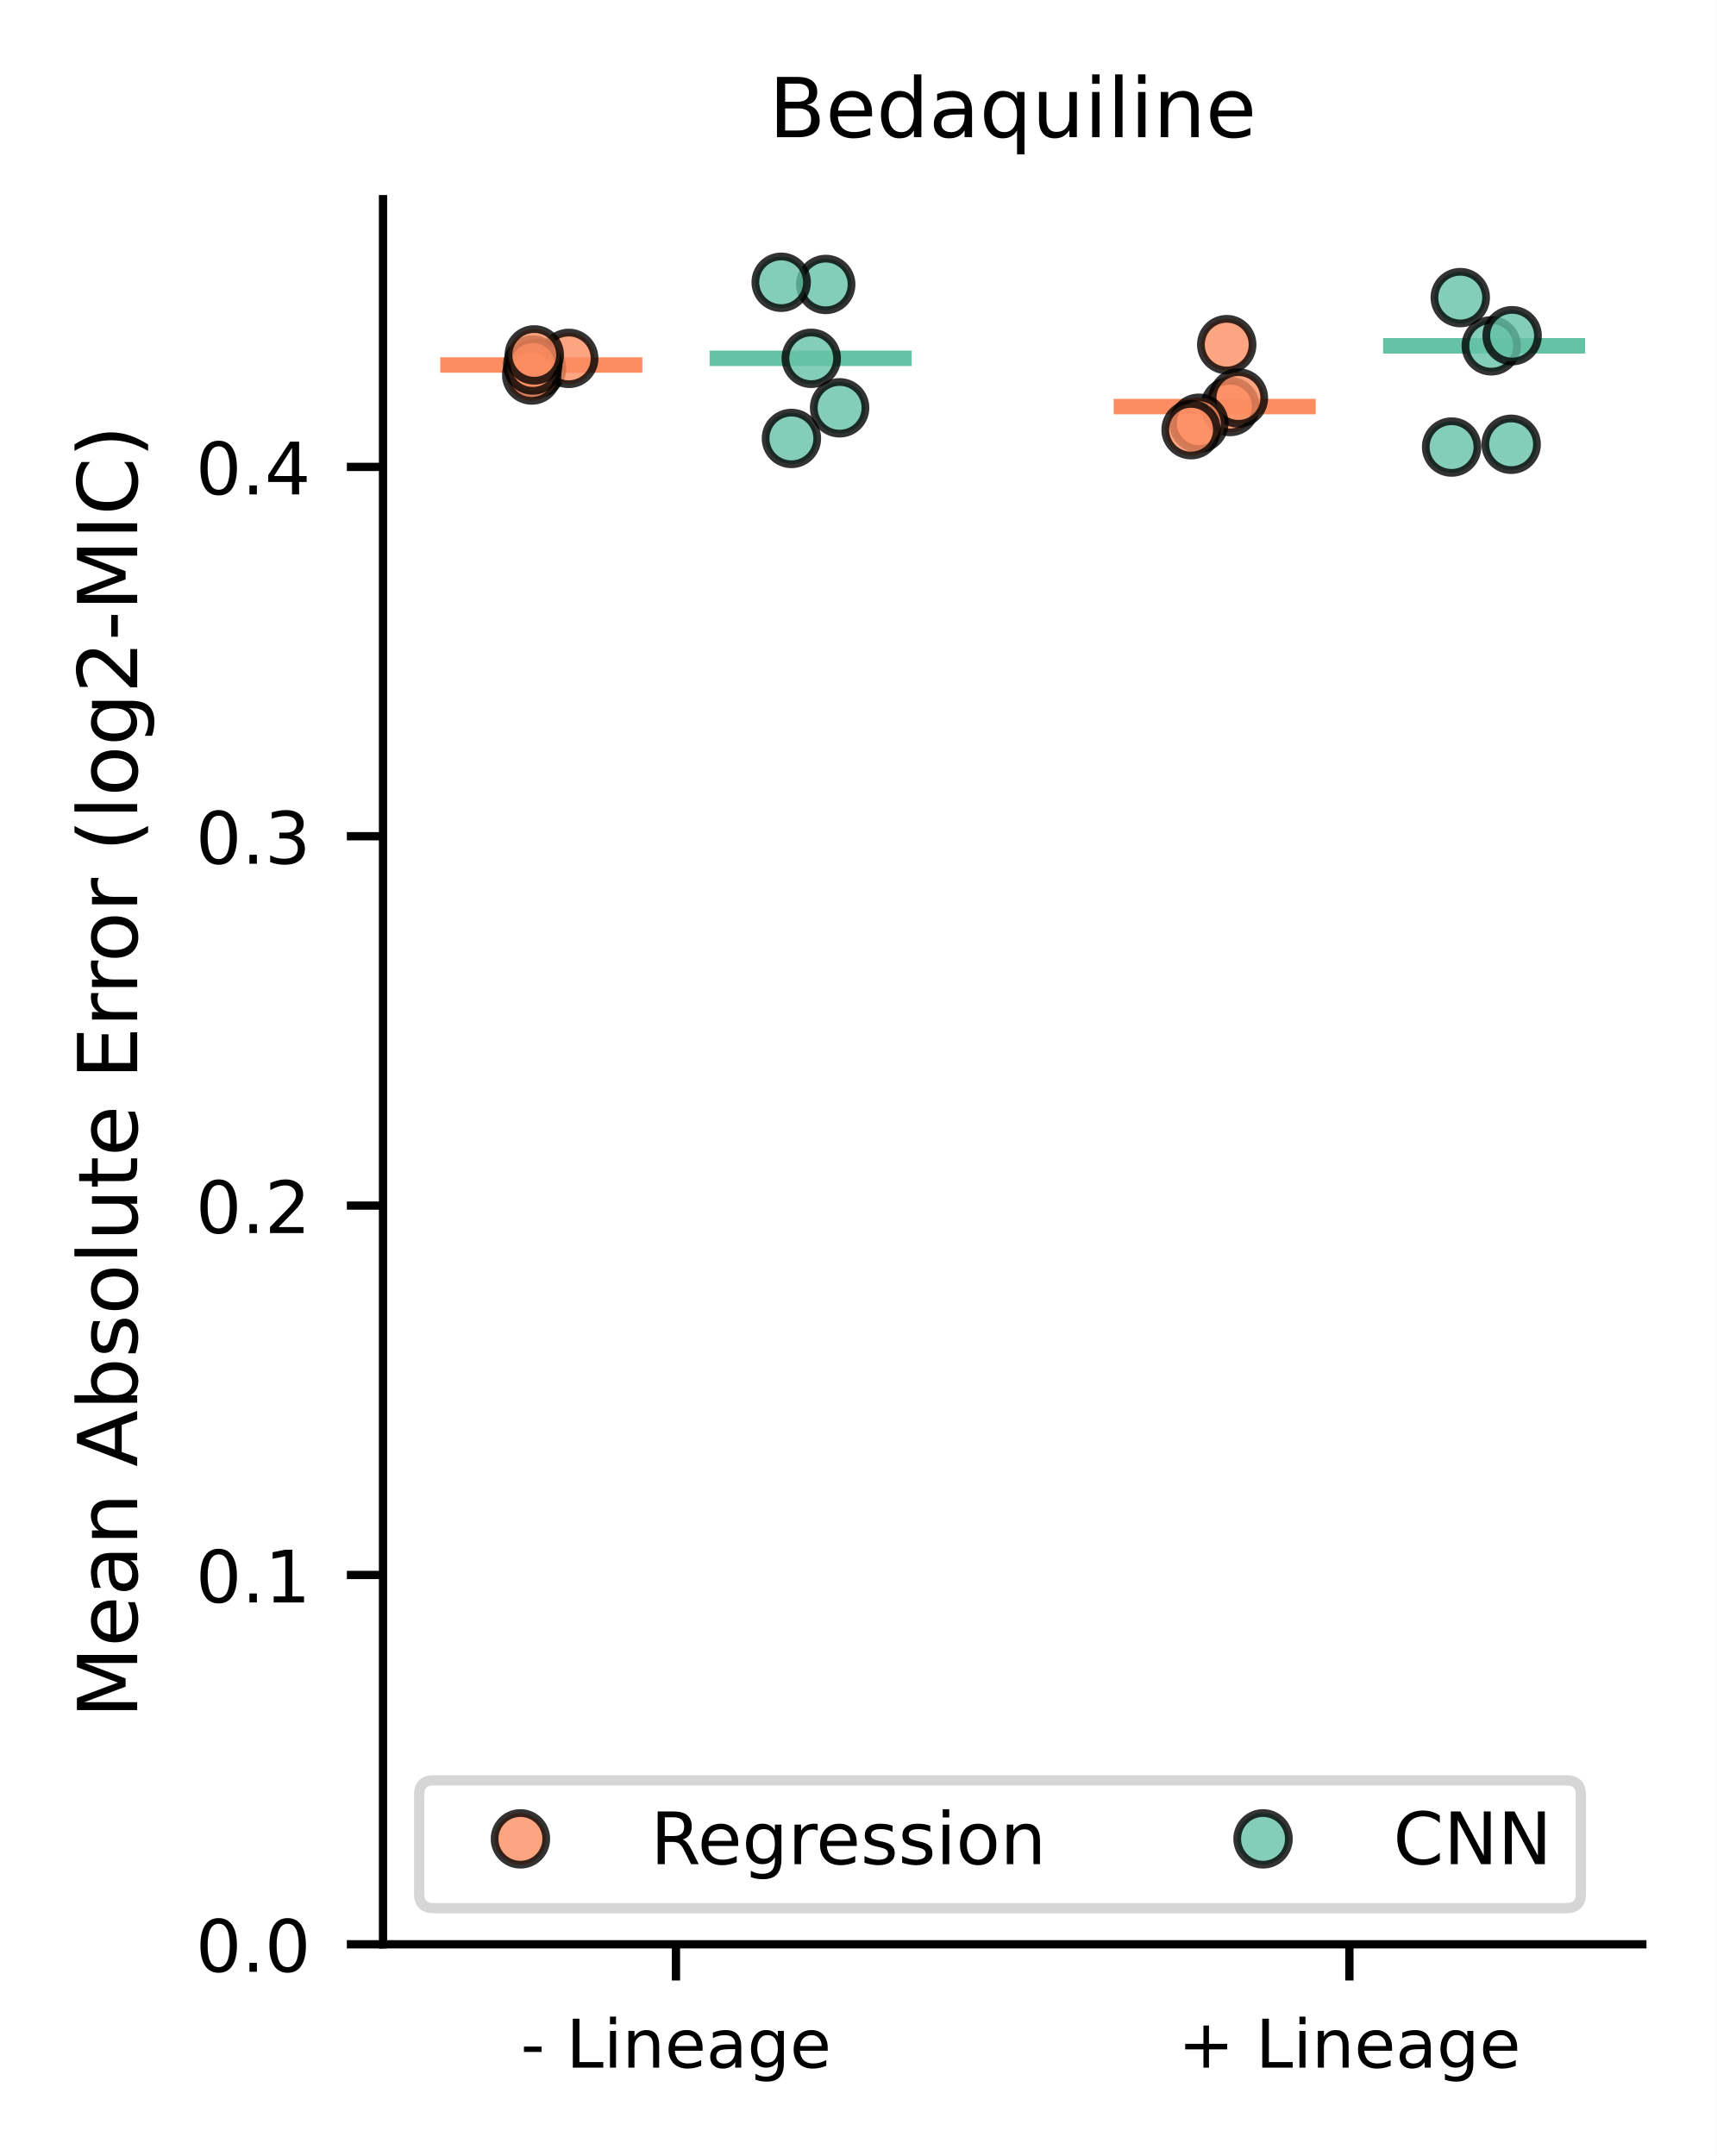
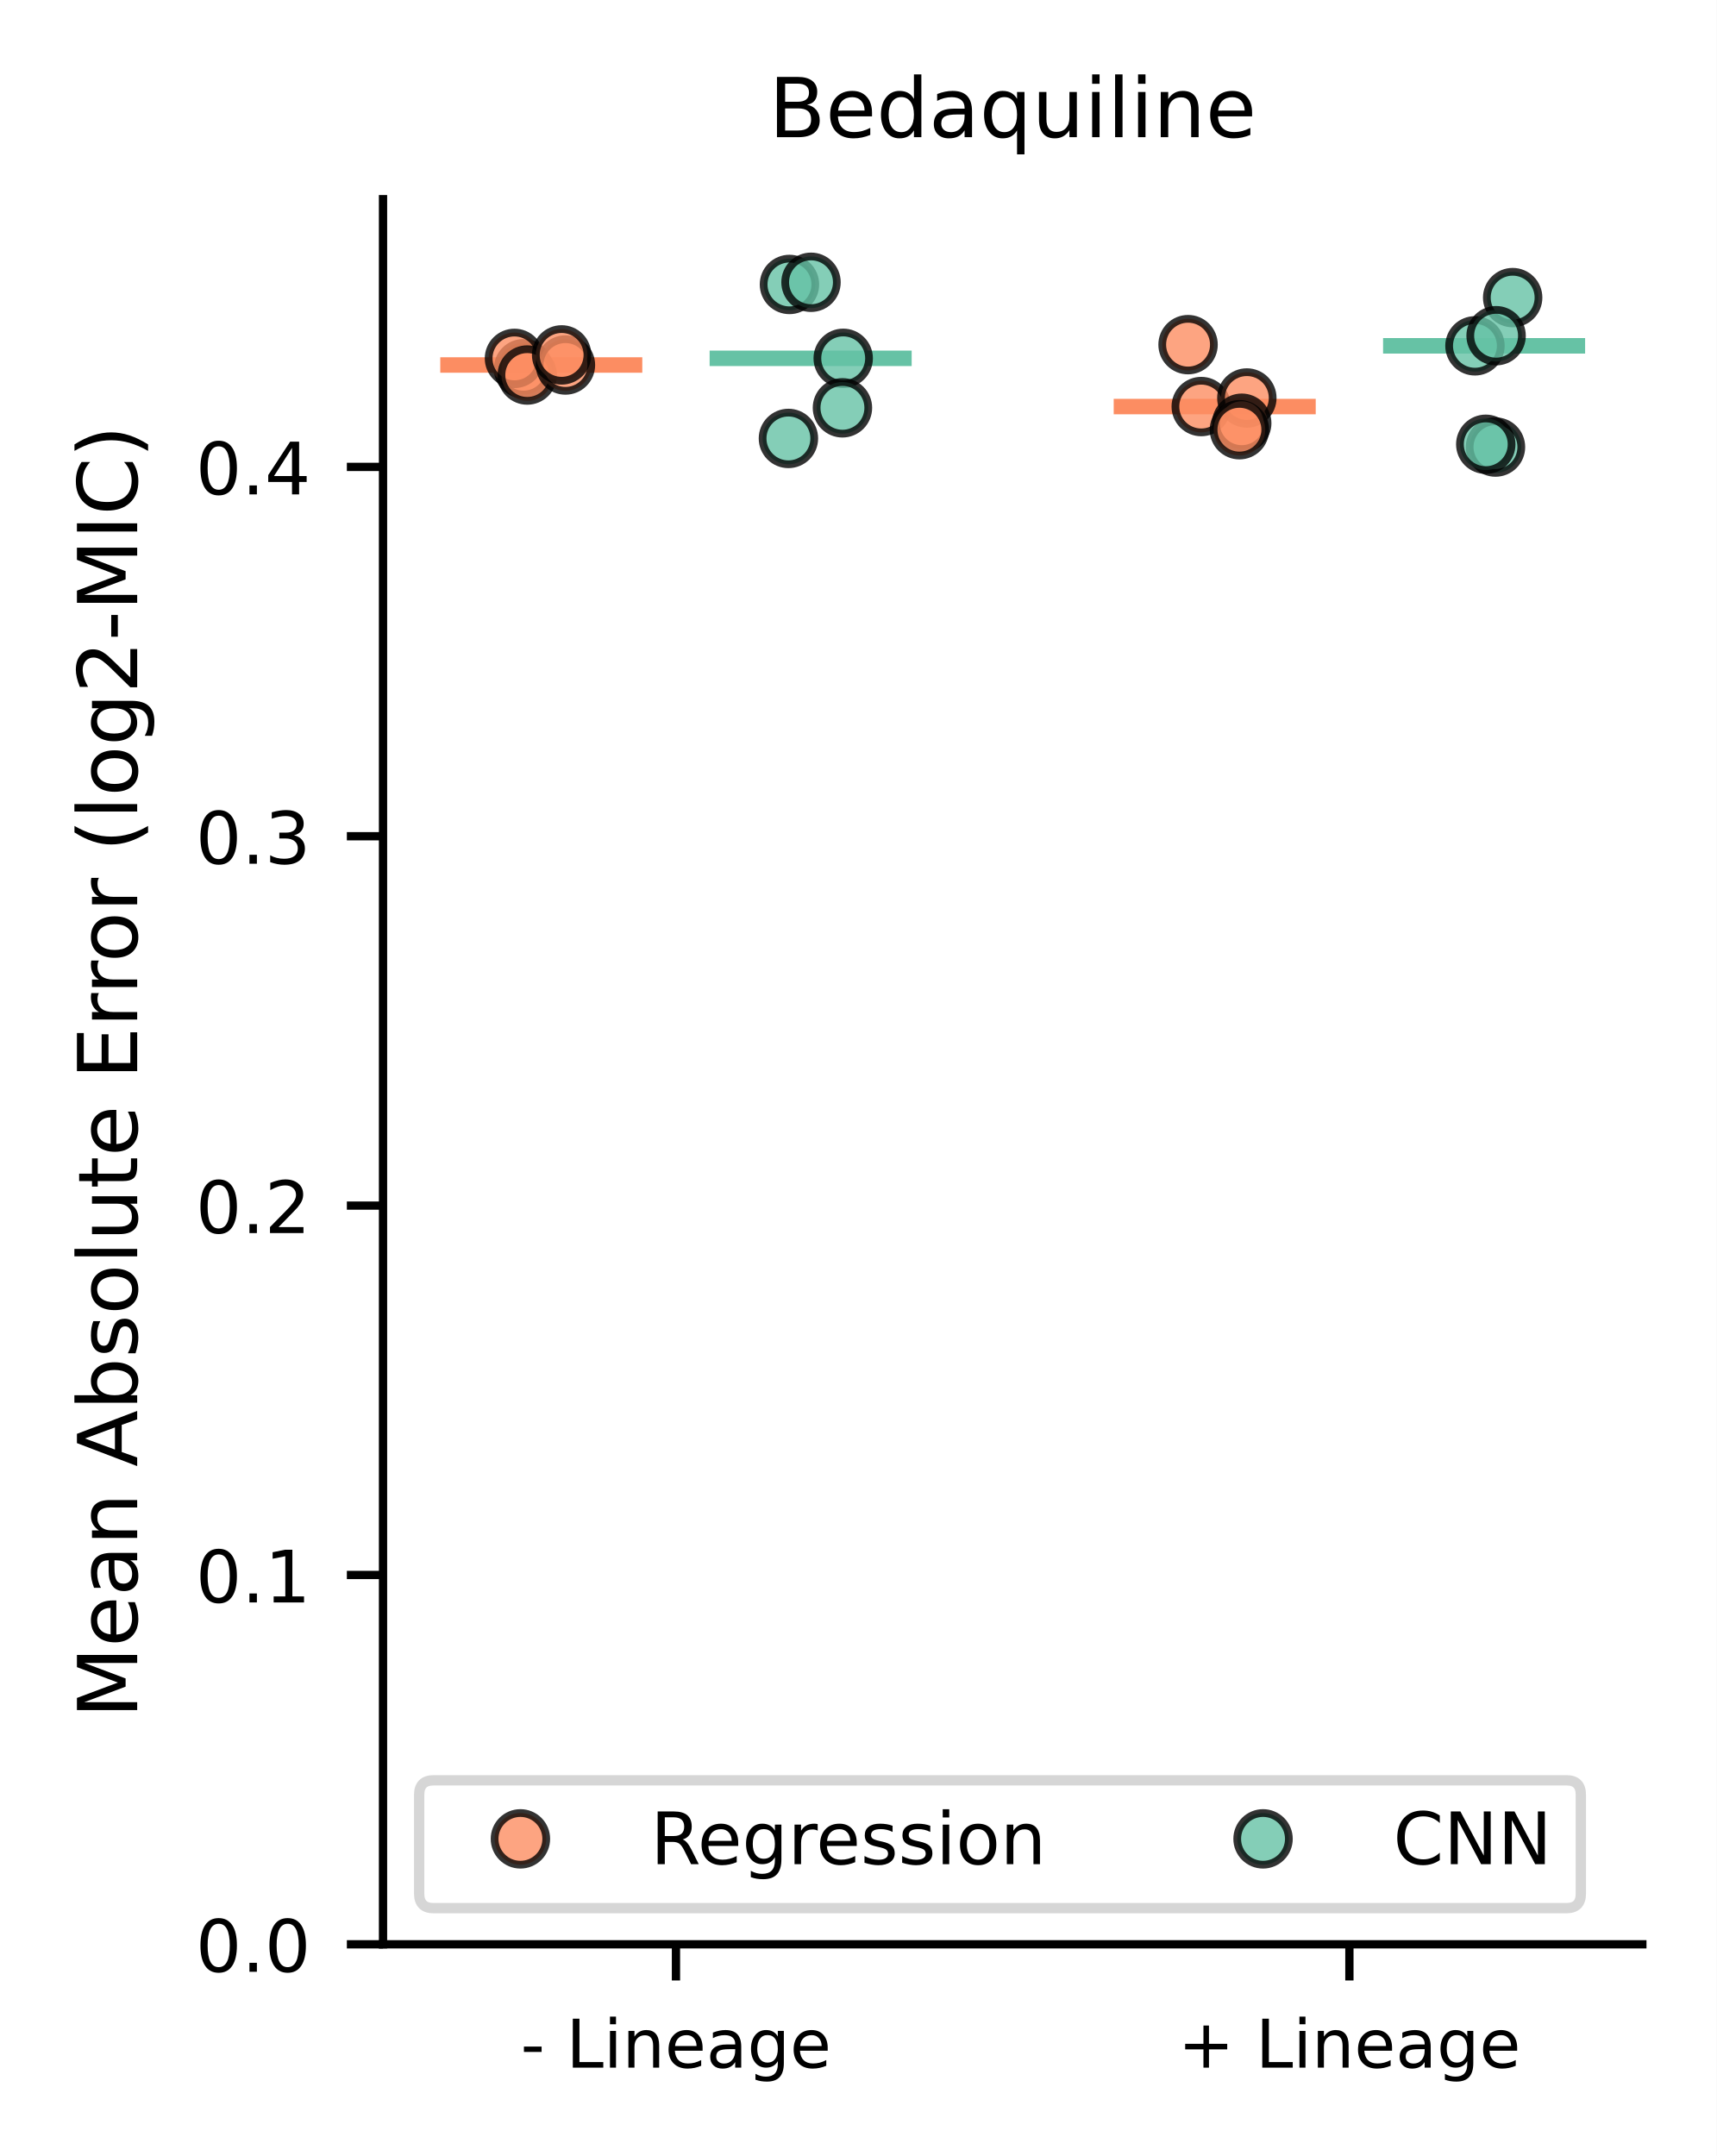
<svg xmlns="http://www.w3.org/2000/svg" xmlns:xlink="http://www.w3.org/1999/xlink" width="166.175pt" height="208.69pt" viewBox="0 0 166.175 208.69" version="1.1">
  <defs>
    <style type="text/css">*{stroke-linejoin: round; stroke-linecap: butt}</style>
  </defs>
  <g id="figure_1">
    <g id="patch_1">
      <path d="M 0 208.69  L 166.175 208.69  L 166.175 0  L 0 0  z " style="fill: #ffffff" />
    </g>
    <g id="axes_1">
      <g id="patch_2">
        <path d="M 37.075 188.199  L 158.975 188.199  L 158.975 19.279  L 37.075 19.279  z " style="fill: #ffffff" />
      </g>
      <g id="LineCollection_1">
-         <path d="M 42.616 35.331  L 62.172 35.331  " clip-path="url(#p86d0609d7f)" style="fill: none; stroke: #fc8d62; stroke-width: 1.5" />
+         <path d="M 42.616 35.331  L 62.172 35.331  " clip-path="url(#pb2013e81f1)" style="fill: none; stroke: #fc8d62; stroke-width: 1.5" />
      </g>
      <g id="LineCollection_2">
-         <path d="M 68.69 34.684  L 88.247 34.684  " clip-path="url(#p86d0609d7f)" style="fill: none; stroke: #66c2a5; stroke-width: 1.5" />
+         <path d="M 68.69 34.684  L 88.247 34.684  " clip-path="url(#pb2013e81f1)" style="fill: none; stroke: #66c2a5; stroke-width: 1.5" />
      </g>
      <g id="LineCollection_3">
-         <path d="M 107.803 39.352  L 127.359 39.352  " clip-path="url(#p86d0609d7f)" style="fill: none; stroke: #fc8d62; stroke-width: 1.5" />
+         <path d="M 107.803 39.352  L 127.359 39.352  " clip-path="url(#pb2013e81f1)" style="fill: none; stroke: #fc8d62; stroke-width: 1.5" />
      </g>
      <g id="LineCollection_4">
-         <path d="M 133.878 33.475  L 153.434 33.475  " clip-path="url(#p86d0609d7f)" style="fill: none; stroke: #66c2a5; stroke-width: 1.5" />
+         <path d="M 133.878 33.475  L 153.434 33.475  " clip-path="url(#pb2013e81f1)" style="fill: none; stroke: #66c2a5; stroke-width: 1.5" />
      </g>
      <g id="PathCollection_1">
        <defs>
-           <path id="C0_0_d619639b39" d="M 0 2.5  C 0.663 2.5 1.299 2.237 1.768 1.768  C 2.237 1.299 2.5 0.663 2.5 -0  C 2.5 -0.663 2.237 -1.299 1.768 -1.768  C 1.299 -2.237 0.663 -2.5 0 -2.5  C -0.663 -2.5 -1.299 -2.237 -1.768 -1.768  C -2.237 -1.299 -2.5 -0.663 -2.5 0  C -2.5 0.663 -2.237 1.299 -1.768 1.768  C -1.299 2.237 -0.663 2.5 0 2.5  z " />
+           <path id="C0_0_4077f104ec" d="M 0 2.5  C 0.663 2.5 1.299 2.237 1.768 1.768  C 2.237 1.299 2.5 0.663 2.5 -0  C 2.5 -0.663 2.237 -1.299 1.768 -1.768  C 1.299 -2.237 0.663 -2.5 0 -2.5  C -0.663 -2.5 -1.299 -2.237 -1.768 -1.768  C -2.237 -1.299 -2.5 -0.663 -2.5 0  C -2.5 0.663 -2.237 1.299 -1.768 1.768  C -1.299 2.237 -0.663 2.5 0 2.5  z " />
        </defs>
-         <g clip-path="url(#p86d0609d7f)">
-           <use xlink:href="#C0_0_d619639b39" x="51.927" y="35.689" style="fill: #fc8d62; fill-opacity: 0.8; stroke: #000000; stroke-opacity: 0.8; stroke-width: 0.75" />
-         </g>
-         <g clip-path="url(#p86d0609d7f)">
-           <use xlink:href="#C0_0_d619639b39" x="55.051" y="34.69" style="fill: #fc8d62; fill-opacity: 0.8; stroke: #000000; stroke-opacity: 0.8; stroke-width: 0.75" />
-         </g>
-         <g clip-path="url(#p86d0609d7f)">
-           <use xlink:href="#C0_0_d619639b39" x="51.471" y="36.301" style="fill: #fc8d62; fill-opacity: 0.8; stroke: #000000; stroke-opacity: 0.8; stroke-width: 0.75" />
-         </g>
-         <g clip-path="url(#p86d0609d7f)">
-           <use xlink:href="#C0_0_d619639b39" x="51.571" y="35.331" style="fill: #fc8d62; fill-opacity: 0.8; stroke: #000000; stroke-opacity: 0.8; stroke-width: 0.75" />
-         </g>
-         <g clip-path="url(#p86d0609d7f)">
-           <use xlink:href="#C0_0_d619639b39" x="51.717" y="34.353" style="fill: #fc8d62; fill-opacity: 0.8; stroke: #000000; stroke-opacity: 0.8; stroke-width: 0.75" />
+         <g clip-path="url(#pb2013e81f1)">
+           <use xlink:href="#C0_0_4077f104ec" x="50.673" y="35.689" style="fill: #fc8d62; fill-opacity: 0.8; stroke: #000000; stroke-opacity: 0.8; stroke-width: 0.75" />
+         </g>
+         <g clip-path="url(#pb2013e81f1)">
+           <use xlink:href="#C0_0_4077f104ec" x="49.799" y="34.69" style="fill: #fc8d62; fill-opacity: 0.8; stroke: #000000; stroke-opacity: 0.8; stroke-width: 0.75" />
+         </g>
+         <g clip-path="url(#pb2013e81f1)">
+           <use xlink:href="#C0_0_4077f104ec" x="51.037" y="36.301" style="fill: #fc8d62; fill-opacity: 0.8; stroke: #000000; stroke-opacity: 0.8; stroke-width: 0.75" />
+         </g>
+         <g clip-path="url(#pb2013e81f1)">
+           <use xlink:href="#C0_0_4077f104ec" x="54.733" y="35.331" style="fill: #fc8d62; fill-opacity: 0.8; stroke: #000000; stroke-opacity: 0.8; stroke-width: 0.75" />
+         </g>
+         <g clip-path="url(#pb2013e81f1)">
+           <use xlink:href="#C0_0_4077f104ec" x="54.364" y="34.353" style="fill: #fc8d62; fill-opacity: 0.8; stroke: #000000; stroke-opacity: 0.8; stroke-width: 0.75" />
        </g>
      </g>
      <g id="PathCollection_2">
        <defs>
-           <path id="C1_0_ed0e08a184" d="M 0 2.5  C 0.663 2.5 1.299 2.237 1.768 1.768  C 2.237 1.299 2.5 0.663 2.5 -0  C 2.5 -0.663 2.237 -1.299 1.768 -1.768  C 1.299 -2.237 0.663 -2.5 0 -2.5  C -0.663 -2.5 -1.299 -2.237 -1.768 -1.768  C -2.237 -1.299 -2.5 -0.663 -2.5 0  C -2.5 0.663 -2.237 1.299 -1.768 1.768  C -1.299 2.237 -0.663 2.5 0 2.5  z " />
+           <path id="C1_0_e7bd480aba" d="M 0 2.5  C 0.663 2.5 1.299 2.237 1.768 1.768  C 2.237 1.299 2.5 0.663 2.5 -0  C 2.5 -0.663 2.237 -1.299 1.768 -1.768  C 1.299 -2.237 0.663 -2.5 0 -2.5  C -0.663 -2.5 -1.299 -2.237 -1.768 -1.768  C -2.237 -1.299 -2.5 -0.663 -2.5 0  C -2.5 0.663 -2.237 1.299 -1.768 1.768  C -1.299 2.237 -0.663 2.5 0 2.5  z " />
        </defs>
-         <g clip-path="url(#p86d0609d7f)">
-           <use xlink:href="#C1_0_ed0e08a184" x="76.607" y="42.439" style="fill: #66c2a5; fill-opacity: 0.8; stroke: #000000; stroke-opacity: 0.8; stroke-width: 0.75" />
-         </g>
-         <g clip-path="url(#p86d0609d7f)">
-           <use xlink:href="#C1_0_ed0e08a184" x="79.929" y="27.534" style="fill: #66c2a5; fill-opacity: 0.8; stroke: #000000; stroke-opacity: 0.8; stroke-width: 0.75" />
-         </g>
-         <g clip-path="url(#p86d0609d7f)">
-           <use xlink:href="#C1_0_ed0e08a184" x="78.528" y="34.684" style="fill: #66c2a5; fill-opacity: 0.8; stroke: #000000; stroke-opacity: 0.8; stroke-width: 0.75" />
-         </g>
-         <g clip-path="url(#p86d0609d7f)">
-           <use xlink:href="#C1_0_ed0e08a184" x="81.272" y="39.475" style="fill: #66c2a5; fill-opacity: 0.8; stroke: #000000; stroke-opacity: 0.8; stroke-width: 0.75" />
-         </g>
-         <g clip-path="url(#p86d0609d7f)">
-           <use xlink:href="#C1_0_ed0e08a184" x="75.617" y="27.323" style="fill: #66c2a5; fill-opacity: 0.8; stroke: #000000; stroke-opacity: 0.8; stroke-width: 0.75" />
+         <g clip-path="url(#pb2013e81f1)">
+           <use xlink:href="#C1_0_e7bd480aba" x="76.317" y="42.439" style="fill: #66c2a5; fill-opacity: 0.8; stroke: #000000; stroke-opacity: 0.8; stroke-width: 0.75" />
+         </g>
+         <g clip-path="url(#pb2013e81f1)">
+           <use xlink:href="#C1_0_e7bd480aba" x="76.417" y="27.534" style="fill: #66c2a5; fill-opacity: 0.8; stroke: #000000; stroke-opacity: 0.8; stroke-width: 0.75" />
+         </g>
+         <g clip-path="url(#pb2013e81f1)">
+           <use xlink:href="#C1_0_e7bd480aba" x="81.62" y="34.684" style="fill: #66c2a5; fill-opacity: 0.8; stroke: #000000; stroke-opacity: 0.8; stroke-width: 0.75" />
+         </g>
+         <g clip-path="url(#pb2013e81f1)">
+           <use xlink:href="#C1_0_e7bd480aba" x="81.546" y="39.475" style="fill: #66c2a5; fill-opacity: 0.8; stroke: #000000; stroke-opacity: 0.8; stroke-width: 0.75" />
+         </g>
+         <g clip-path="url(#pb2013e81f1)">
+           <use xlink:href="#C1_0_e7bd480aba" x="78.504" y="27.323" style="fill: #66c2a5; fill-opacity: 0.8; stroke: #000000; stroke-opacity: 0.8; stroke-width: 0.75" />
        </g>
      </g>
      <g id="PathCollection_3">
        <defs>
-           <path id="C2_0_fed2e6dee3" d="M 0 2.5  C 0.663 2.5 1.299 2.237 1.768 1.768  C 2.237 1.299 2.5 0.663 2.5 -0  C 2.5 -0.663 2.237 -1.299 1.768 -1.768  C 1.299 -2.237 0.663 -2.5 0 -2.5  C -0.663 -2.5 -1.299 -2.237 -1.768 -1.768  C -2.237 -1.299 -2.5 -0.663 -2.5 0  C -2.5 0.663 -2.237 1.299 -1.768 1.768  C -1.299 2.237 -0.663 2.5 0 2.5  z " />
+           <path id="C2_0_a34c1df581" d="M 0 2.5  C 0.663 2.5 1.299 2.237 1.768 1.768  C 2.237 1.299 2.5 0.663 2.5 -0  C 2.5 -0.663 2.237 -1.299 1.768 -1.768  C 1.299 -2.237 0.663 -2.5 0 -2.5  C -0.663 -2.5 -1.299 -2.237 -1.768 -1.768  C -2.237 -1.299 -2.5 -0.663 -2.5 0  C -2.5 0.663 -2.237 1.299 -1.768 1.768  C -1.299 2.237 -0.663 2.5 0 2.5  z " />
        </defs>
-         <g clip-path="url(#p86d0609d7f)">
-           <use xlink:href="#C2_0_fed2e6dee3" x="119.057" y="39.352" style="fill: #fc8d62; fill-opacity: 0.8; stroke: #000000; stroke-opacity: 0.8; stroke-width: 0.75" />
-         </g>
-         <g clip-path="url(#p86d0609d7f)">
-           <use xlink:href="#C2_0_fed2e6dee3" x="118.744" y="33.36" style="fill: #fc8d62; fill-opacity: 0.8; stroke: #000000; stroke-opacity: 0.8; stroke-width: 0.75" />
-         </g>
-         <g clip-path="url(#p86d0609d7f)">
-           <use xlink:href="#C2_0_fed2e6dee3" x="119.875" y="38.524" style="fill: #fc8d62; fill-opacity: 0.8; stroke: #000000; stroke-opacity: 0.8; stroke-width: 0.75" />
-         </g>
-         <g clip-path="url(#p86d0609d7f)">
-           <use xlink:href="#C2_0_fed2e6dee3" x="116.045" y="40.967" style="fill: #fc8d62; fill-opacity: 0.8; stroke: #000000; stroke-opacity: 0.8; stroke-width: 0.75" />
-         </g>
-         <g clip-path="url(#p86d0609d7f)">
-           <use xlink:href="#C2_0_fed2e6dee3" x="115.293" y="41.594" style="fill: #fc8d62; fill-opacity: 0.8; stroke: #000000; stroke-opacity: 0.8; stroke-width: 0.75" />
+         <g clip-path="url(#pb2013e81f1)">
+           <use xlink:href="#C2_0_a34c1df581" x="116.277" y="39.352" style="fill: #fc8d62; fill-opacity: 0.8; stroke: #000000; stroke-opacity: 0.8; stroke-width: 0.75" />
+         </g>
+         <g clip-path="url(#pb2013e81f1)">
+           <use xlink:href="#C2_0_a34c1df581" x="115.001" y="33.36" style="fill: #fc8d62; fill-opacity: 0.8; stroke: #000000; stroke-opacity: 0.8; stroke-width: 0.75" />
+         </g>
+         <g clip-path="url(#pb2013e81f1)">
+           <use xlink:href="#C2_0_a34c1df581" x="120.691" y="38.524" style="fill: #fc8d62; fill-opacity: 0.8; stroke: #000000; stroke-opacity: 0.8; stroke-width: 0.75" />
+         </g>
+         <g clip-path="url(#pb2013e81f1)">
+           <use xlink:href="#C2_0_a34c1df581" x="120.197" y="40.967" style="fill: #fc8d62; fill-opacity: 0.8; stroke: #000000; stroke-opacity: 0.8; stroke-width: 0.75" />
+         </g>
+         <g clip-path="url(#pb2013e81f1)">
+           <use xlink:href="#C2_0_a34c1df581" x="119.973" y="41.594" style="fill: #fc8d62; fill-opacity: 0.8; stroke: #000000; stroke-opacity: 0.8; stroke-width: 0.75" />
        </g>
      </g>
      <g id="PathCollection_4">
        <defs>
-           <path id="C3_0_c27e813d0c" d="M 0 2.5  C 0.663 2.5 1.299 2.237 1.768 1.768  C 2.237 1.299 2.5 0.663 2.5 -0  C 2.5 -0.663 2.237 -1.299 1.768 -1.768  C 1.299 -2.237 0.663 -2.5 0 -2.5  C -0.663 -2.5 -1.299 -2.237 -1.768 -1.768  C -2.237 -1.299 -2.5 -0.663 -2.5 0  C -2.5 0.663 -2.237 1.299 -1.768 1.768  C -1.299 2.237 -0.663 2.5 0 2.5  z " />
+           <path id="C3_0_d7b537c377" d="M 0 2.5  C 0.663 2.5 1.299 2.237 1.768 1.768  C 2.237 1.299 2.5 0.663 2.5 -0  C 2.5 -0.663 2.237 -1.299 1.768 -1.768  C 1.299 -2.237 0.663 -2.5 0 -2.5  C -0.663 -2.5 -1.299 -2.237 -1.768 -1.768  C -2.237 -1.299 -2.5 -0.663 -2.5 0  C -2.5 0.663 -2.237 1.299 -1.768 1.768  C -1.299 2.237 -0.663 2.5 0 2.5  z " />
        </defs>
-         <g clip-path="url(#p86d0609d7f)">
-           <use xlink:href="#C3_0_c27e813d0c" x="140.511" y="43.273" style="fill: #66c2a5; fill-opacity: 0.8; stroke: #000000; stroke-opacity: 0.8; stroke-width: 0.75" />
-         </g>
-         <g clip-path="url(#p86d0609d7f)">
-           <use xlink:href="#C3_0_c27e813d0c" x="141.349" y="28.807" style="fill: #66c2a5; fill-opacity: 0.8; stroke: #000000; stroke-opacity: 0.8; stroke-width: 0.75" />
-         </g>
-         <g clip-path="url(#p86d0609d7f)">
-           <use xlink:href="#C3_0_c27e813d0c" x="144.351" y="33.475" style="fill: #66c2a5; fill-opacity: 0.8; stroke: #000000; stroke-opacity: 0.8; stroke-width: 0.75" />
-         </g>
-         <g clip-path="url(#p86d0609d7f)">
-           <use xlink:href="#C3_0_c27e813d0c" x="146.276" y="43.004" style="fill: #66c2a5; fill-opacity: 0.8; stroke: #000000; stroke-opacity: 0.8; stroke-width: 0.75" />
-         </g>
-         <g clip-path="url(#p86d0609d7f)">
-           <use xlink:href="#C3_0_c27e813d0c" x="146.37" y="32.495" style="fill: #66c2a5; fill-opacity: 0.8; stroke: #000000; stroke-opacity: 0.8; stroke-width: 0.75" />
+         <g clip-path="url(#pb2013e81f1)">
+           <use xlink:href="#C3_0_d7b537c377" x="144.758" y="43.273" style="fill: #66c2a5; fill-opacity: 0.8; stroke: #000000; stroke-opacity: 0.8; stroke-width: 0.75" />
+         </g>
+         <g clip-path="url(#pb2013e81f1)">
+           <use xlink:href="#C3_0_d7b537c377" x="146.422" y="28.807" style="fill: #66c2a5; fill-opacity: 0.8; stroke: #000000; stroke-opacity: 0.8; stroke-width: 0.75" />
+         </g>
+         <g clip-path="url(#pb2013e81f1)">
+           <use xlink:href="#C3_0_d7b537c377" x="142.772" y="33.475" style="fill: #66c2a5; fill-opacity: 0.8; stroke: #000000; stroke-opacity: 0.8; stroke-width: 0.75" />
+         </g>
+         <g clip-path="url(#pb2013e81f1)">
+           <use xlink:href="#C3_0_d7b537c377" x="143.818" y="43.004" style="fill: #66c2a5; fill-opacity: 0.8; stroke: #000000; stroke-opacity: 0.8; stroke-width: 0.75" />
+         </g>
+         <g clip-path="url(#pb2013e81f1)">
+           <use xlink:href="#C3_0_d7b537c377" x="144.818" y="32.495" style="fill: #66c2a5; fill-opacity: 0.8; stroke: #000000; stroke-opacity: 0.8; stroke-width: 0.75" />
        </g>
      </g>
      <g id="line2d_1" />
      <g id="line2d_2" />
      <g id="matplotlib.axis_1">
        <g id="xtick_1">
          <g id="line2d_3">
            <defs>
-               <path id="m3b48dd51a1" d="M 0 0  L 0 3.5  " style="stroke: #000000; stroke-width: 0.8" />
-             </defs>
-             <g>
-               <use xlink:href="#m3b48dd51a1" x="65.431" y="188.199" style="stroke: #000000; stroke-width: 0.8" />
+               <path id="mfbd29ff9f4" d="M 0 0  L 0 3.5  " style="stroke: #000000; stroke-width: 0.8" />
+             </defs>
+             <g>
+               <use xlink:href="#mfbd29ff9f4" x="65.431" y="188.199" style="stroke: #000000; stroke-width: 0.8" />
            </g>
          </g>
          <g id="text_1">
            <g transform="translate(50.39782 200.1377) scale(0.065 -0.065)">
              <defs>
                <path id="DejaVuSans-2d" d="M 313 2009  L 1997 2009  L 1997 1497  L 313 1497  L 313 2009  z " transform="scale(0.015625)" />
                <path id="DejaVuSans-20" transform="scale(0.015625)" />
                <path id="DejaVuSans-4c" d="M 628 4666  L 1259 4666  L 1259 531  L 3531 531  L 3531 0  L 628 0  L 628 4666  z " transform="scale(0.015625)" />
                <path id="DejaVuSans-69" d="M 603 3500  L 1178 3500  L 1178 0  L 603 0  L 603 3500  z M 603 4863  L 1178 4863  L 1178 4134  L 603 4134  L 603 4863  z " transform="scale(0.015625)" />
                <path id="DejaVuSans-6e" d="M 3513 2113  L 3513 0  L 2938 0  L 2938 2094  Q 2938 2591 2744 2837  Q 2550 3084 2163 3084  Q 1697 3084 1428 2787  Q 1159 2491 1159 1978  L 1159 0  L 581 0  L 581 3500  L 1159 3500  L 1159 2956  Q 1366 3272 1645 3428  Q 1925 3584 2291 3584  Q 2894 3584 3203 3211  Q 3513 2838 3513 2113  z " transform="scale(0.015625)" />
                <path id="DejaVuSans-65" d="M 3597 1894  L 3597 1613  L 953 1613  Q 991 1019 1311 708  Q 1631 397 2203 397  Q 2534 397 2845 478  Q 3156 559 3463 722  L 3463 178  Q 3153 47 2828 -22  Q 2503 -91 2169 -91  Q 1331 -91 842 396  Q 353 884 353 1716  Q 353 2575 817 3079  Q 1281 3584 2069 3584  Q 2775 3584 3186 3129  Q 3597 2675 3597 1894  z M 3022 2063  Q 3016 2534 2758 2815  Q 2500 3097 2075 3097  Q 1594 3097 1305 2825  Q 1016 2553 972 2059  L 3022 2063  z " transform="scale(0.015625)" />
                <path id="DejaVuSans-61" d="M 2194 1759  Q 1497 1759 1228 1600  Q 959 1441 959 1056  Q 959 750 1161 570  Q 1363 391 1709 391  Q 2188 391 2477 730  Q 2766 1069 2766 1631  L 2766 1759  L 2194 1759  z M 3341 1997  L 3341 0  L 2766 0  L 2766 531  Q 2569 213 2275 61  Q 1981 -91 1556 -91  Q 1019 -91 701 211  Q 384 513 384 1019  Q 384 1609 779 1909  Q 1175 2209 1959 2209  L 2766 2209  L 2766 2266  Q 2766 2663 2505 2880  Q 2244 3097 1772 3097  Q 1472 3097 1187 3025  Q 903 2953 641 2809  L 641 3341  Q 956 3463 1253 3523  Q 1550 3584 1831 3584  Q 2591 3584 2966 3190  Q 3341 2797 3341 1997  z " transform="scale(0.015625)" />
                <path id="DejaVuSans-67" d="M 2906 1791  Q 2906 2416 2648 2759  Q 2391 3103 1925 3103  Q 1463 3103 1205 2759  Q 947 2416 947 1791  Q 947 1169 1205 825  Q 1463 481 1925 481  Q 2391 481 2648 825  Q 2906 1169 2906 1791  z M 3481 434  Q 3481 -459 3084 -895  Q 2688 -1331 1869 -1331  Q 1566 -1331 1297 -1286  Q 1028 -1241 775 -1147  L 775 -588  Q 1028 -725 1275 -790  Q 1522 -856 1778 -856  Q 2344 -856 2625 -561  Q 2906 -266 2906 331  L 2906 616  Q 2728 306 2450 153  Q 2172 0 1784 0  Q 1141 0 747 490  Q 353 981 353 1791  Q 353 2603 747 3093  Q 1141 3584 1784 3584  Q 2172 3584 2450 3431  Q 2728 3278 2906 2969  L 2906 3500  L 3481 3500  L 3481 434  z " transform="scale(0.015625)" />
              </defs>
              <use xlink:href="#DejaVuSans-2d" />
              <use xlink:href="#DejaVuSans-20" x="36.084" />
              <use xlink:href="#DejaVuSans-4c" x="67.871" />
              <use xlink:href="#DejaVuSans-69" x="123.584" />
              <use xlink:href="#DejaVuSans-6e" x="151.367" />
              <use xlink:href="#DejaVuSans-65" x="214.746" />
              <use xlink:href="#DejaVuSans-61" x="276.27" />
              <use xlink:href="#DejaVuSans-67" x="337.549" />
              <use xlink:href="#DejaVuSans-65" x="401.025" />
            </g>
          </g>
        </g>
        <g id="xtick_2">
          <g id="line2d_4">
            <g>
-               <use xlink:href="#m3b48dd51a1" x="130.618" y="188.199" style="stroke: #000000; stroke-width: 0.8" />
+               <use xlink:href="#mfbd29ff9f4" x="130.618" y="188.199" style="stroke: #000000; stroke-width: 0.8" />
            </g>
          </g>
          <g id="text_2">
            <g transform="translate(114.0341 200.1377) scale(0.065 -0.065)">
              <defs>
                <path id="DejaVuSans-2b" d="M 2944 4013  L 2944 2272  L 4684 2272  L 4684 1741  L 2944 1741  L 2944 0  L 2419 0  L 2419 1741  L 678 1741  L 678 2272  L 2419 2272  L 2419 4013  L 2944 4013  z " transform="scale(0.015625)" />
              </defs>
              <use xlink:href="#DejaVuSans-2b" />
              <use xlink:href="#DejaVuSans-20" x="83.789" />
              <use xlink:href="#DejaVuSans-4c" x="115.576" />
              <use xlink:href="#DejaVuSans-69" x="171.289" />
              <use xlink:href="#DejaVuSans-6e" x="199.072" />
              <use xlink:href="#DejaVuSans-65" x="262.451" />
              <use xlink:href="#DejaVuSans-61" x="323.975" />
              <use xlink:href="#DejaVuSans-67" x="385.254" />
              <use xlink:href="#DejaVuSans-65" x="448.73" />
            </g>
          </g>
        </g>
      </g>
      <g id="matplotlib.axis_2">
        <g id="ytick_1">
          <g id="line2d_5">
            <defs>
-               <path id="mf3b1dd4655" d="M 0 0  L -3.5 0  " style="stroke: #000000; stroke-width: 0.8" />
-             </defs>
-             <g>
-               <use xlink:href="#mf3b1dd4655" x="37.075" y="188.199" style="stroke: #000000; stroke-width: 0.8" />
+               <path id="m879eebfe6e" d="M 0 0  L -3.5 0  " style="stroke: #000000; stroke-width: 0.8" />
+             </defs>
+             <g>
+               <use xlink:href="#m879eebfe6e" x="37.075" y="188.199" style="stroke: #000000; stroke-width: 0.8" />
            </g>
          </g>
          <g id="text_3">
            <g transform="translate(18.9425 190.8582) scale(0.07 -0.07)">
              <defs>
                <path id="DejaVuSans-30" d="M 2034 4250  Q 1547 4250 1301 3770  Q 1056 3291 1056 2328  Q 1056 1369 1301 889  Q 1547 409 2034 409  Q 2525 409 2770 889  Q 3016 1369 3016 2328  Q 3016 3291 2770 3770  Q 2525 4250 2034 4250  z M 2034 4750  Q 2819 4750 3233 4129  Q 3647 3509 3647 2328  Q 3647 1150 3233 529  Q 2819 -91 2034 -91  Q 1250 -91 836 529  Q 422 1150 422 2328  Q 422 3509 836 4129  Q 1250 4750 2034 4750  z " transform="scale(0.015625)" />
                <path id="DejaVuSans-2e" d="M 684 794  L 1344 794  L 1344 0  L 684 0  L 684 794  z " transform="scale(0.015625)" />
              </defs>
              <use xlink:href="#DejaVuSans-30" />
              <use xlink:href="#DejaVuSans-2e" x="63.623" />
              <use xlink:href="#DejaVuSans-30" x="95.41" />
            </g>
          </g>
        </g>
        <g id="ytick_2">
          <g id="line2d_6">
            <g>
-               <use xlink:href="#mf3b1dd4655" x="37.075" y="152.448" style="stroke: #000000; stroke-width: 0.8" />
+               <use xlink:href="#m879eebfe6e" x="37.075" y="152.448" style="stroke: #000000; stroke-width: 0.8" />
            </g>
          </g>
          <g id="text_4">
            <g transform="translate(18.9425 155.1072) scale(0.07 -0.07)">
              <defs>
                <path id="DejaVuSans-31" d="M 794 531  L 1825 531  L 1825 4091  L 703 3866  L 703 4441  L 1819 4666  L 2450 4666  L 2450 531  L 3481 531  L 3481 0  L 794 0  L 794 531  z " transform="scale(0.015625)" />
              </defs>
              <use xlink:href="#DejaVuSans-30" />
              <use xlink:href="#DejaVuSans-2e" x="63.623" />
              <use xlink:href="#DejaVuSans-31" x="95.41" />
            </g>
          </g>
        </g>
        <g id="ytick_3">
          <g id="line2d_7">
            <g>
-               <use xlink:href="#mf3b1dd4655" x="37.075" y="116.697" style="stroke: #000000; stroke-width: 0.8" />
+               <use xlink:href="#m879eebfe6e" x="37.075" y="116.697" style="stroke: #000000; stroke-width: 0.8" />
            </g>
          </g>
          <g id="text_5">
            <g transform="translate(18.9425 119.3561) scale(0.07 -0.07)">
              <defs>
                <path id="DejaVuSans-32" d="M 1228 531  L 3431 531  L 3431 0  L 469 0  L 469 531  Q 828 903 1448 1529  Q 2069 2156 2228 2338  Q 2531 2678 2651 2914  Q 2772 3150 2772 3378  Q 2772 3750 2511 3984  Q 2250 4219 1831 4219  Q 1534 4219 1204 4116  Q 875 4013 500 3803  L 500 4441  Q 881 4594 1212 4672  Q 1544 4750 1819 4750  Q 2544 4750 2975 4387  Q 3406 4025 3406 3419  Q 3406 3131 3298 2873  Q 3191 2616 2906 2266  Q 2828 2175 2409 1742  Q 1991 1309 1228 531  z " transform="scale(0.015625)" />
              </defs>
              <use xlink:href="#DejaVuSans-30" />
              <use xlink:href="#DejaVuSans-2e" x="63.623" />
              <use xlink:href="#DejaVuSans-32" x="95.41" />
            </g>
          </g>
        </g>
        <g id="ytick_4">
          <g id="line2d_8">
            <g>
-               <use xlink:href="#mf3b1dd4655" x="37.075" y="80.946" style="stroke: #000000; stroke-width: 0.8" />
+               <use xlink:href="#m879eebfe6e" x="37.075" y="80.946" style="stroke: #000000; stroke-width: 0.8" />
            </g>
          </g>
          <g id="text_6">
            <g transform="translate(18.9425 83.60508) scale(0.07 -0.07)">
              <defs>
                <path id="DejaVuSans-33" d="M 2597 2516  Q 3050 2419 3304 2112  Q 3559 1806 3559 1356  Q 3559 666 3084 287  Q 2609 -91 1734 -91  Q 1441 -91 1130 -33  Q 819 25 488 141  L 488 750  Q 750 597 1062 519  Q 1375 441 1716 441  Q 2309 441 2620 675  Q 2931 909 2931 1356  Q 2931 1769 2642 2001  Q 2353 2234 1838 2234  L 1294 2234  L 1294 2753  L 1863 2753  Q 2328 2753 2575 2939  Q 2822 3125 2822 3475  Q 2822 3834 2567 4026  Q 2313 4219 1838 4219  Q 1578 4219 1281 4162  Q 984 4106 628 3988  L 628 4550  Q 988 4650 1302 4700  Q 1616 4750 1894 4750  Q 2613 4750 3031 4423  Q 3450 4097 3450 3541  Q 3450 3153 3228 2886  Q 3006 2619 2597 2516  z " transform="scale(0.015625)" />
              </defs>
              <use xlink:href="#DejaVuSans-30" />
              <use xlink:href="#DejaVuSans-2e" x="63.623" />
              <use xlink:href="#DejaVuSans-33" x="95.41" />
            </g>
          </g>
        </g>
        <g id="ytick_5">
          <g id="line2d_9">
            <g>
-               <use xlink:href="#mf3b1dd4655" x="37.075" y="45.195" style="stroke: #000000; stroke-width: 0.8" />
+               <use xlink:href="#m879eebfe6e" x="37.075" y="45.195" style="stroke: #000000; stroke-width: 0.8" />
            </g>
          </g>
          <g id="text_7">
            <g transform="translate(18.9425 47.85404) scale(0.07 -0.07)">
              <defs>
                <path id="DejaVuSans-34" d="M 2419 4116  L 825 1625  L 2419 1625  L 2419 4116  z M 2253 4666  L 3047 4666  L 3047 1625  L 3713 1625  L 3713 1100  L 3047 1100  L 3047 0  L 2419 0  L 2419 1100  L 313 1100  L 313 1709  L 2253 4666  z " transform="scale(0.015625)" />
              </defs>
              <use xlink:href="#DejaVuSans-30" />
              <use xlink:href="#DejaVuSans-2e" x="63.623" />
              <use xlink:href="#DejaVuSans-34" x="95.41" />
            </g>
          </g>
        </g>
        <g id="text_8">
          <g transform="translate(13.27875 166.3137) rotate(-90) scale(0.08 -0.08)">
            <defs>
              <path id="DejaVuSans-4d" d="M 628 4666  L 1569 4666  L 2759 1491  L 3956 4666  L 4897 4666  L 4897 0  L 4281 0  L 4281 4097  L 3078 897  L 2444 897  L 1241 4097  L 1241 0  L 628 0  L 628 4666  z " transform="scale(0.015625)" />
              <path id="DejaVuSans-41" d="M 2188 4044  L 1331 1722  L 3047 1722  L 2188 4044  z M 1831 4666  L 2547 4666  L 4325 0  L 3669 0  L 3244 1197  L 1141 1197  L 716 0  L 50 0  L 1831 4666  z " transform="scale(0.015625)" />
              <path id="DejaVuSans-62" d="M 3116 1747  Q 3116 2381 2855 2742  Q 2594 3103 2138 3103  Q 1681 3103 1420 2742  Q 1159 2381 1159 1747  Q 1159 1113 1420 752  Q 1681 391 2138 391  Q 2594 391 2855 752  Q 3116 1113 3116 1747  z M 1159 2969  Q 1341 3281 1617 3432  Q 1894 3584 2278 3584  Q 2916 3584 3314 3078  Q 3713 2572 3713 1747  Q 3713 922 3314 415  Q 2916 -91 2278 -91  Q 1894 -91 1617 61  Q 1341 213 1159 525  L 1159 0  L 581 0  L 581 4863  L 1159 4863  L 1159 2969  z " transform="scale(0.015625)" />
              <path id="DejaVuSans-73" d="M 2834 3397  L 2834 2853  Q 2591 2978 2328 3040  Q 2066 3103 1784 3103  Q 1356 3103 1142 2972  Q 928 2841 928 2578  Q 928 2378 1081 2264  Q 1234 2150 1697 2047  L 1894 2003  Q 2506 1872 2764 1633  Q 3022 1394 3022 966  Q 3022 478 2636 193  Q 2250 -91 1575 -91  Q 1294 -91 989 -36  Q 684 19 347 128  L 347 722  Q 666 556 975 473  Q 1284 391 1588 391  Q 1994 391 2212 530  Q 2431 669 2431 922  Q 2431 1156 2273 1281  Q 2116 1406 1581 1522  L 1381 1569  Q 847 1681 609 1914  Q 372 2147 372 2553  Q 372 3047 722 3315  Q 1072 3584 1716 3584  Q 2034 3584 2315 3537  Q 2597 3491 2834 3397  z " transform="scale(0.015625)" />
              <path id="DejaVuSans-6f" d="M 1959 3097  Q 1497 3097 1228 2736  Q 959 2375 959 1747  Q 959 1119 1226 758  Q 1494 397 1959 397  Q 2419 397 2687 759  Q 2956 1122 2956 1747  Q 2956 2369 2687 2733  Q 2419 3097 1959 3097  z M 1959 3584  Q 2709 3584 3137 3096  Q 3566 2609 3566 1747  Q 3566 888 3137 398  Q 2709 -91 1959 -91  Q 1206 -91 779 398  Q 353 888 353 1747  Q 353 2609 779 3096  Q 1206 3584 1959 3584  z " transform="scale(0.015625)" />
              <path id="DejaVuSans-6c" d="M 603 4863  L 1178 4863  L 1178 0  L 603 0  L 603 4863  z " transform="scale(0.015625)" />
              <path id="DejaVuSans-75" d="M 544 1381  L 544 3500  L 1119 3500  L 1119 1403  Q 1119 906 1312 657  Q 1506 409 1894 409  Q 2359 409 2629 706  Q 2900 1003 2900 1516  L 2900 3500  L 3475 3500  L 3475 0  L 2900 0  L 2900 538  Q 2691 219 2414 64  Q 2138 -91 1772 -91  Q 1169 -91 856 284  Q 544 659 544 1381  z M 1991 3584  L 1991 3584  z " transform="scale(0.015625)" />
              <path id="DejaVuSans-74" d="M 1172 4494  L 1172 3500  L 2356 3500  L 2356 3053  L 1172 3053  L 1172 1153  Q 1172 725 1289 603  Q 1406 481 1766 481  L 2356 481  L 2356 0  L 1766 0  Q 1100 0 847 248  Q 594 497 594 1153  L 594 3053  L 172 3053  L 172 3500  L 594 3500  L 594 4494  L 1172 4494  z " transform="scale(0.015625)" />
              <path id="DejaVuSans-45" d="M 628 4666  L 3578 4666  L 3578 4134  L 1259 4134  L 1259 2753  L 3481 2753  L 3481 2222  L 1259 2222  L 1259 531  L 3634 531  L 3634 0  L 628 0  L 628 4666  z " transform="scale(0.015625)" />
              <path id="DejaVuSans-72" d="M 2631 2963  Q 2534 3019 2420 3045  Q 2306 3072 2169 3072  Q 1681 3072 1420 2755  Q 1159 2438 1159 1844  L 1159 0  L 581 0  L 581 3500  L 1159 3500  L 1159 2956  Q 1341 3275 1631 3429  Q 1922 3584 2338 3584  Q 2397 3584 2469 3576  Q 2541 3569 2628 3553  L 2631 2963  z " transform="scale(0.015625)" />
              <path id="DejaVuSans-28" d="M 1984 4856  Q 1566 4138 1362 3434  Q 1159 2731 1159 2009  Q 1159 1288 1364 580  Q 1569 -128 1984 -844  L 1484 -844  Q 1016 -109 783 600  Q 550 1309 550 2009  Q 550 2706 781 3412  Q 1013 4119 1484 4856  L 1984 4856  z " transform="scale(0.015625)" />
              <path id="DejaVuSans-49" d="M 628 4666  L 1259 4666  L 1259 0  L 628 0  L 628 4666  z " transform="scale(0.015625)" />
              <path id="DejaVuSans-43" d="M 4122 4306  L 4122 3641  Q 3803 3938 3442 4084  Q 3081 4231 2675 4231  Q 1875 4231 1450 3742  Q 1025 3253 1025 2328  Q 1025 1406 1450 917  Q 1875 428 2675 428  Q 3081 428 3442 575  Q 3803 722 4122 1019  L 4122 359  Q 3791 134 3420 21  Q 3050 -91 2638 -91  Q 1578 -91 968 557  Q 359 1206 359 2328  Q 359 3453 968 4101  Q 1578 4750 2638 4750  Q 3056 4750 3426 4639  Q 3797 4528 4122 4306  z " transform="scale(0.015625)" />
              <path id="DejaVuSans-29" d="M 513 4856  L 1013 4856  Q 1481 4119 1714 3412  Q 1947 2706 1947 2009  Q 1947 1309 1714 600  Q 1481 -109 1013 -844  L 513 -844  Q 928 -128 1133 580  Q 1338 1288 1338 2009  Q 1338 2731 1133 3434  Q 928 4138 513 4856  z " transform="scale(0.015625)" />
            </defs>
            <use xlink:href="#DejaVuSans-4d" />
            <use xlink:href="#DejaVuSans-65" x="86.279" />
            <use xlink:href="#DejaVuSans-61" x="147.803" />
            <use xlink:href="#DejaVuSans-6e" x="209.082" />
            <use xlink:href="#DejaVuSans-20" x="272.461" />
            <use xlink:href="#DejaVuSans-41" x="304.248" />
            <use xlink:href="#DejaVuSans-62" x="372.656" />
            <use xlink:href="#DejaVuSans-73" x="436.133" />
            <use xlink:href="#DejaVuSans-6f" x="488.232" />
            <use xlink:href="#DejaVuSans-6c" x="549.414" />
            <use xlink:href="#DejaVuSans-75" x="577.197" />
            <use xlink:href="#DejaVuSans-74" x="640.576" />
            <use xlink:href="#DejaVuSans-65" x="679.785" />
            <use xlink:href="#DejaVuSans-20" x="741.309" />
            <use xlink:href="#DejaVuSans-45" x="773.096" />
            <use xlink:href="#DejaVuSans-72" x="836.279" />
            <use xlink:href="#DejaVuSans-72" x="875.643" />
            <use xlink:href="#DejaVuSans-6f" x="914.506" />
            <use xlink:href="#DejaVuSans-72" x="975.688" />
            <use xlink:href="#DejaVuSans-20" x="1016.801" />
            <use xlink:href="#DejaVuSans-28" x="1048.588" />
            <use xlink:href="#DejaVuSans-6c" x="1087.602" />
            <use xlink:href="#DejaVuSans-6f" x="1115.385" />
            <use xlink:href="#DejaVuSans-67" x="1176.566" />
            <use xlink:href="#DejaVuSans-32" x="1240.043" />
            <use xlink:href="#DejaVuSans-2d" x="1303.666" />
            <use xlink:href="#DejaVuSans-4d" x="1339.75" />
            <use xlink:href="#DejaVuSans-49" x="1426.029" />
            <use xlink:href="#DejaVuSans-43" x="1455.521" />
            <use xlink:href="#DejaVuSans-29" x="1525.346" />
          </g>
        </g>
      </g>
      <g id="patch_3">
        <path d="M 37.075 188.199  L 37.075 19.279  " style="fill: none; stroke: #000000; stroke-width: 0.8; stroke-linejoin: miter; stroke-linecap: square" />
      </g>
      <g id="patch_4">
        <path d="M 37.075 188.199  L 158.975 188.199  " style="fill: none; stroke: #000000; stroke-width: 0.8; stroke-linejoin: miter; stroke-linecap: square" />
      </g>
      <g id="text_9">
        <g transform="translate(74.42406 13.27875) scale(0.08 -0.08)">
          <defs>
            <path id="DejaVuSans-42" d="M 1259 2228  L 1259 519  L 2272 519  Q 2781 519 3026 730  Q 3272 941 3272 1375  Q 3272 1813 3026 2020  Q 2781 2228 2272 2228  L 1259 2228  z M 1259 4147  L 1259 2741  L 2194 2741  Q 2656 2741 2882 2914  Q 3109 3088 3109 3444  Q 3109 3797 2882 3972  Q 2656 4147 2194 4147  L 1259 4147  z M 628 4666  L 2241 4666  Q 2963 4666 3353 4366  Q 3744 4066 3744 3513  Q 3744 3084 3544 2831  Q 3344 2578 2956 2516  Q 3422 2416 3680 2098  Q 3938 1781 3938 1306  Q 3938 681 3513 340  Q 3088 0 2303 0  L 628 0  L 628 4666  z " transform="scale(0.015625)" />
            <path id="DejaVuSans-64" d="M 2906 2969  L 2906 4863  L 3481 4863  L 3481 0  L 2906 0  L 2906 525  Q 2725 213 2448 61  Q 2172 -91 1784 -91  Q 1150 -91 751 415  Q 353 922 353 1747  Q 353 2572 751 3078  Q 1150 3584 1784 3584  Q 2172 3584 2448 3432  Q 2725 3281 2906 2969  z M 947 1747  Q 947 1113 1208 752  Q 1469 391 1925 391  Q 2381 391 2643 752  Q 2906 1113 2906 1747  Q 2906 2381 2643 2742  Q 2381 3103 1925 3103  Q 1469 3103 1208 2742  Q 947 2381 947 1747  z " transform="scale(0.015625)" />
            <path id="DejaVuSans-71" d="M 947 1747  Q 947 1113 1208 752  Q 1469 391 1925 391  Q 2381 391 2643 752  Q 2906 1113 2906 1747  Q 2906 2381 2643 2742  Q 2381 3103 1925 3103  Q 1469 3103 1208 2742  Q 947 2381 947 1747  z M 2906 525  Q 2725 213 2448 61  Q 2172 -91 1784 -91  Q 1150 -91 751 415  Q 353 922 353 1747  Q 353 2572 751 3078  Q 1150 3584 1784 3584  Q 2172 3584 2448 3432  Q 2725 3281 2906 2969  L 2906 3500  L 3481 3500  L 3481 -1331  L 2906 -1331  L 2906 525  z " transform="scale(0.015625)" />
          </defs>
          <use xlink:href="#DejaVuSans-42" />
          <use xlink:href="#DejaVuSans-65" x="68.604" />
          <use xlink:href="#DejaVuSans-64" x="130.127" />
          <use xlink:href="#DejaVuSans-61" x="193.604" />
          <use xlink:href="#DejaVuSans-71" x="254.883" />
          <use xlink:href="#DejaVuSans-75" x="318.359" />
          <use xlink:href="#DejaVuSans-69" x="381.738" />
          <use xlink:href="#DejaVuSans-6c" x="409.521" />
          <use xlink:href="#DejaVuSans-69" x="437.305" />
          <use xlink:href="#DejaVuSans-6e" x="465.088" />
          <use xlink:href="#DejaVuSans-65" x="528.467" />
        </g>
      </g>
      <g id="legend_1">
        <g id="patch_5">
          <path d="M 41.975 184.699  L 151.621 184.699  Q 153.021 184.699 153.021 183.299  L 153.021 173.724  Q 153.021 172.324 151.621 172.324  L 41.975 172.324  Q 40.575 172.324 40.575 173.724  L 40.575 183.299  Q 40.575 184.699 41.975 184.699  z " style="fill: #ffffff; opacity: 0.8; stroke: #cccccc; stroke-linejoin: miter" />
        </g>
        <g id="line2d_10">
          <defs>
-             <path id="m96ed248a44" d="M 0 2.5  C 0.663 2.5 1.299 2.237 1.768 1.768  C 2.237 1.299 2.5 0.663 2.5 0  C 2.5 -0.663 2.237 -1.299 1.768 -1.768  C 1.299 -2.237 0.663 -2.5 0 -2.5  C -0.663 -2.5 -1.299 -2.237 -1.768 -1.768  C -2.237 -1.299 -2.5 -0.663 -2.5 0  C -2.5 0.663 -2.237 1.299 -1.768 1.768  C -1.299 2.237 -0.663 2.5 0 2.5  z " style="stroke: #000000; stroke-opacity: 0.8; stroke-width: 0.75" />
+             <path id="m83e1090677" d="M 0 2.5  C 0.663 2.5 1.299 2.237 1.768 1.768  C 2.237 1.299 2.5 0.663 2.5 0  C 2.5 -0.663 2.237 -1.299 1.768 -1.768  C 1.299 -2.237 0.663 -2.5 0 -2.5  C -0.663 -2.5 -1.299 -2.237 -1.768 -1.768  C -2.237 -1.299 -2.5 -0.663 -2.5 0  C -2.5 0.663 -2.237 1.299 -1.768 1.768  C -1.299 2.237 -0.663 2.5 0 2.5  z " style="stroke: #000000; stroke-opacity: 0.8; stroke-width: 0.75" />
          </defs>
          <g>
-             <use xlink:href="#m96ed248a44" x="50.375" y="177.993" style="fill: #fc8d62; fill-opacity: 0.8; stroke: #000000; stroke-opacity: 0.8; stroke-width: 0.75" />
+             <use xlink:href="#m83e1090677" x="50.375" y="177.993" style="fill: #fc8d62; fill-opacity: 0.8; stroke: #000000; stroke-opacity: 0.8; stroke-width: 0.75" />
          </g>
        </g>
        <g id="text_10">
          <g transform="translate(62.97469 180.443) scale(0.07 -0.07)">
            <defs>
              <path id="DejaVuSans-52" d="M 2841 2188  Q 3044 2119 3236 1894  Q 3428 1669 3622 1275  L 4263 0  L 3584 0  L 2988 1197  Q 2756 1666 2539 1819  Q 2322 1972 1947 1972  L 1259 1972  L 1259 0  L 628 0  L 628 4666  L 2053 4666  Q 2853 4666 3247 4331  Q 3641 3997 3641 3322  Q 3641 2881 3436 2590  Q 3231 2300 2841 2188  z M 1259 4147  L 1259 2491  L 2053 2491  Q 2509 2491 2742 2702  Q 2975 2913 2975 3322  Q 2975 3731 2742 3939  Q 2509 4147 2053 4147  L 1259 4147  z " transform="scale(0.015625)" />
            </defs>
            <use xlink:href="#DejaVuSans-52" />
            <use xlink:href="#DejaVuSans-65" x="64.982" />
            <use xlink:href="#DejaVuSans-67" x="126.506" />
            <use xlink:href="#DejaVuSans-72" x="189.982" />
            <use xlink:href="#DejaVuSans-65" x="228.846" />
            <use xlink:href="#DejaVuSans-73" x="290.369" />
            <use xlink:href="#DejaVuSans-73" x="342.469" />
            <use xlink:href="#DejaVuSans-69" x="394.568" />
            <use xlink:href="#DejaVuSans-6f" x="422.352" />
            <use xlink:href="#DejaVuSans-6e" x="483.533" />
          </g>
        </g>
        <g id="line2d_11">
          <defs>
-             <path id="m6ddc1b6885" d="M 0 2.5  C 0.663 2.5 1.299 2.237 1.768 1.768  C 2.237 1.299 2.5 0.663 2.5 0  C 2.5 -0.663 2.237 -1.299 1.768 -1.768  C 1.299 -2.237 0.663 -2.5 0 -2.5  C -0.663 -2.5 -1.299 -2.237 -1.768 -1.768  C -2.237 -1.299 -2.5 -0.663 -2.5 0  C -2.5 0.663 -2.237 1.299 -1.768 1.768  C -1.299 2.237 -0.663 2.5 0 2.5  z " style="stroke: #000000; stroke-opacity: 0.8; stroke-width: 0.75" />
+             <path id="md23b309327" d="M 0 2.5  C 0.663 2.5 1.299 2.237 1.768 1.768  C 2.237 1.299 2.5 0.663 2.5 0  C 2.5 -0.663 2.237 -1.299 1.768 -1.768  C 1.299 -2.237 0.663 -2.5 0 -2.5  C -0.663 -2.5 -1.299 -2.237 -1.768 -1.768  C -2.237 -1.299 -2.5 -0.663 -2.5 0  C -2.5 0.663 -2.237 1.299 -1.768 1.768  C -1.299 2.237 -0.663 2.5 0 2.5  z " style="stroke: #000000; stroke-opacity: 0.8; stroke-width: 0.75" />
          </defs>
          <g>
-             <use xlink:href="#m6ddc1b6885" x="122.259" y="177.993" style="fill: #66c2a5; fill-opacity: 0.8; stroke: #000000; stroke-opacity: 0.8; stroke-width: 0.75" />
+             <use xlink:href="#md23b309327" x="122.259" y="177.993" style="fill: #66c2a5; fill-opacity: 0.8; stroke: #000000; stroke-opacity: 0.8; stroke-width: 0.75" />
          </g>
        </g>
        <g id="text_11">
          <g transform="translate(134.8592 180.443) scale(0.07 -0.07)">
            <defs>
              <path id="DejaVuSans-4e" d="M 628 4666  L 1478 4666  L 3547 763  L 3547 4666  L 4159 4666  L 4159 0  L 3309 0  L 1241 3903  L 1241 0  L 628 0  L 628 4666  z " transform="scale(0.015625)" />
            </defs>
            <use xlink:href="#DejaVuSans-43" />
            <use xlink:href="#DejaVuSans-4e" x="69.824" />
            <use xlink:href="#DejaVuSans-4e" x="144.629" />
          </g>
        </g>
      </g>
    </g>
  </g>
  <defs>
-     <clipPath id="p86d0609d7f">
+     <clipPath id="pb2013e81f1">
      <rect x="37.075" y="19.279" width="121.9" height="168.92" />
    </clipPath>
  </defs>
</svg>
